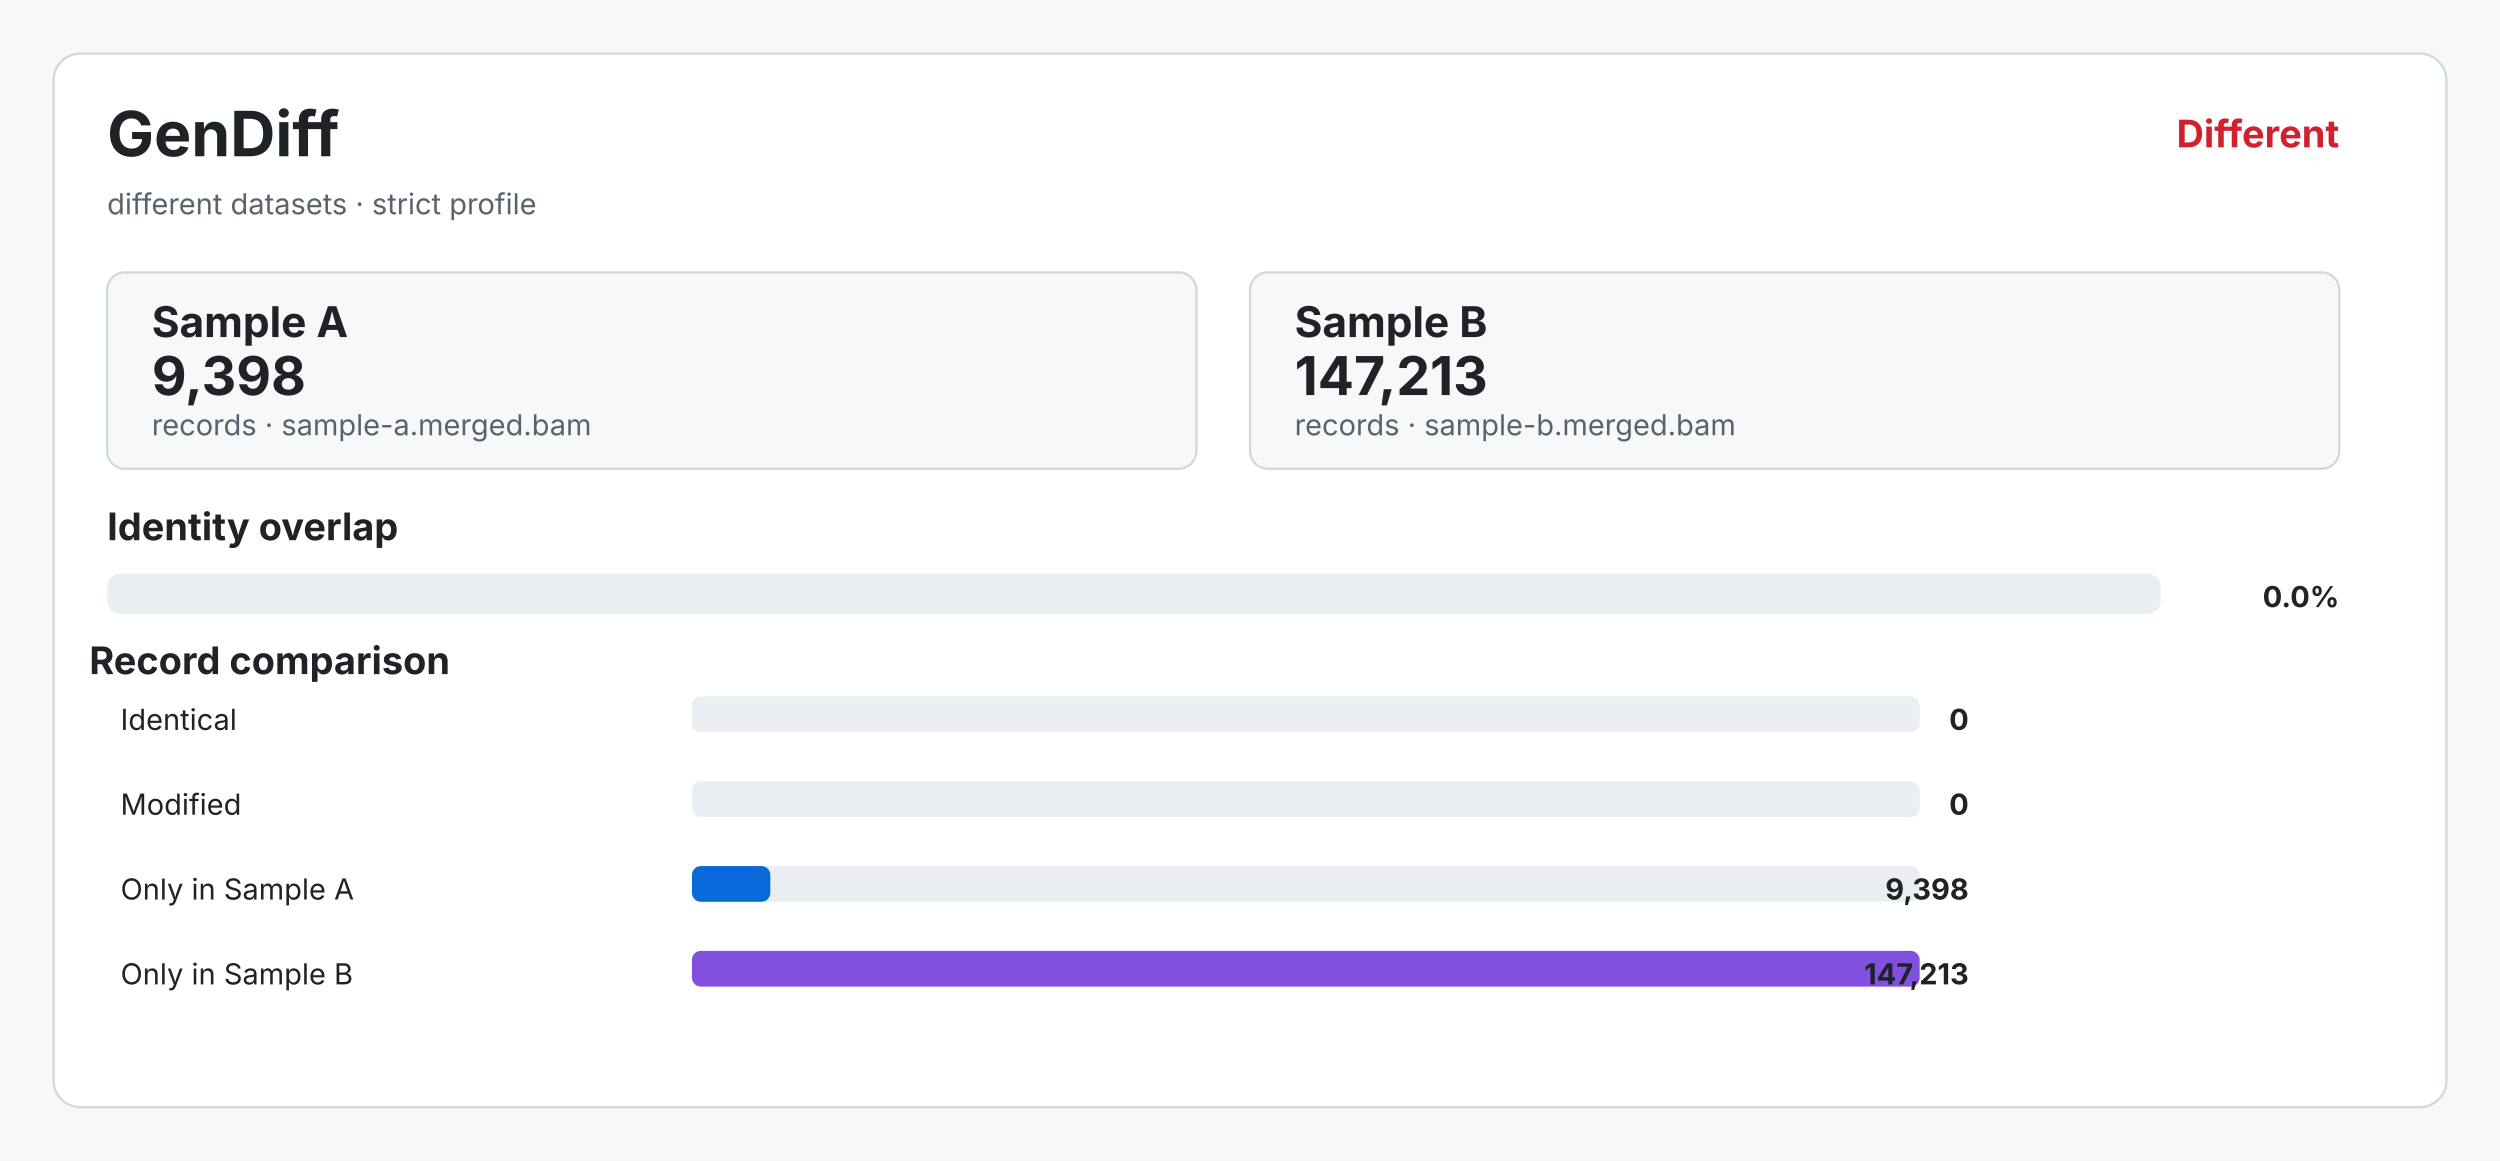
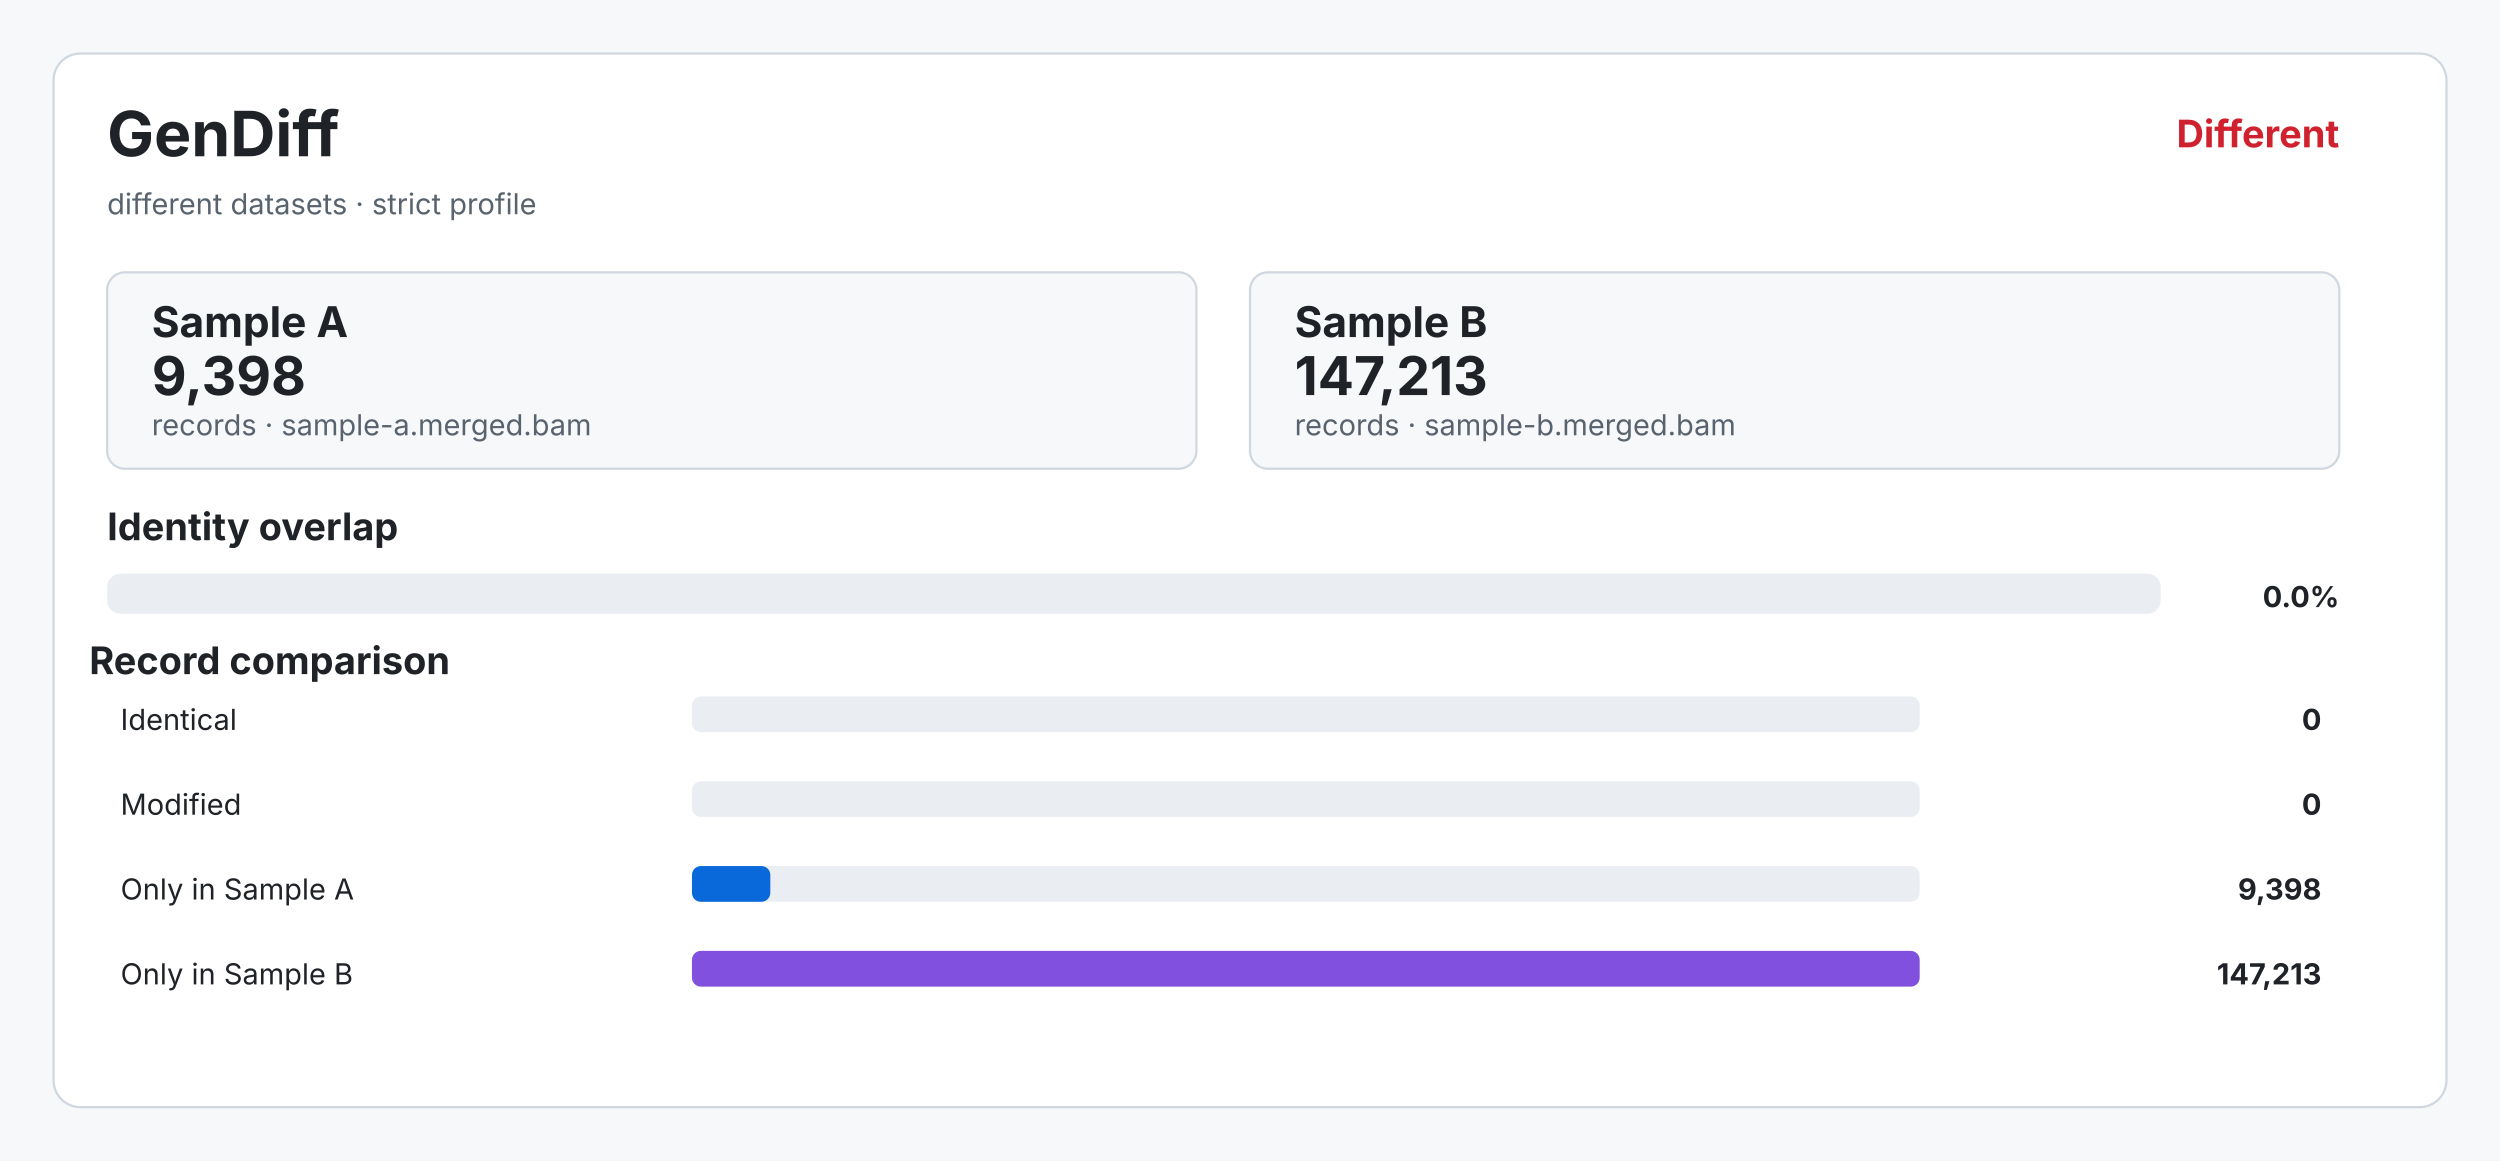
<svg xmlns="http://www.w3.org/2000/svg" width="1120" height="520" viewBox="0 0 1120 520" role="img" aria-labelledby="title description">
  <style>
    text { font-family: -apple-system, BlinkMacSystemFont, "Segoe UI", sans-serif; fill: #1f2328 }
    .title { font-size: 28px; font-weight: 700 }
    .status { font-size: 17px; font-weight: 700; fill: #cf222e }
    .sample { font-size: 19px; font-weight: 700 }
    .count { font-size: 24px; font-weight: 700 }
    .muted { font-size: 13px; fill: #59636e }
    .section { font-size: 17px; font-weight: 700 }
    .label { font-size: 13px }
    .value { font-size: 13px; font-weight: 700; text-anchor: end }
  </style>
  <rect width="1120" height="520" fill="#f6f8fa" />
  <rect x="24" y="24" width="1072" height="472" rx="12" fill="#fff" stroke="#d0d7de" />
  <text x="48" y="70" class="title">GenDiff</text>
  <text x="1048" y="66" class="status" text-anchor="end">Different</text>
  <text x="48" y="96" class="muted">different datasets · strict profile</text>
  <rect x="48" y="122" width="488" height="88" rx="8" fill="#f6f8fa" stroke="#d0d7de" />
  <text x="68" y="151" class="sample">Sample A</text>
  <text x="68" y="177" class="count">9,398</text>
  <text x="68" y="195" class="muted">records · sample-a.merged.bam</text>
  <rect x="560" y="122" width="488" height="88" rx="8" fill="#f6f8fa" stroke="#d0d7de" />
  <text x="580" y="151" class="sample">Sample B</text>
  <text x="580" y="177" class="count">147,213</text>
  <text x="580" y="195" class="muted">records · sample-b.merged.bam</text>
  <text x="48" y="242" class="section">Identity overlap</text>
  <rect x="48" y="257" width="920" height="18" rx="6" fill="#eaeef2" />
  <text x="1048" y="272" class="value">0.0%</text>
  <text x="40" y="302" class="section">Record comparison</text>
  <text x="54" y="327" class="label">Identical</text>
  <rect x="310" y="312" width="550" height="16" rx="4" fill="#eaeef2" />
-   <text x="882" y="327" class="value">0</text>
+   <text x="1040" y="327" class="value">0</text>
  <text x="54" y="365" class="label">Modified</text>
  <rect x="310" y="350" width="550" height="16" rx="4" fill="#eaeef2" />
-   <text x="882" y="365" class="value">0</text>
+   <text x="1040" y="365" class="value">0</text>
  <text x="54" y="403" class="label">Only in Sample A</text>
  <rect x="310" y="388" width="550" height="16" rx="4" fill="#eaeef2" />
  <rect x="310" y="388" width="35.1" height="16" rx="4" fill="#0969da" />
-   <text x="882" y="403" class="value">9,398</text>
+   <text x="1040" y="403" class="value">9,398</text>
  <text x="54" y="441" class="label">Only in Sample B</text>
  <rect x="310" y="426" width="550" height="16" rx="4" fill="#eaeef2" />
  <rect x="310" y="426" width="550" height="16" rx="4" fill="#8250df" />
-   <text x="882" y="441" class="value">147,213</text>
+   <text x="1040" y="441" class="value">147,213</text>
</svg>
